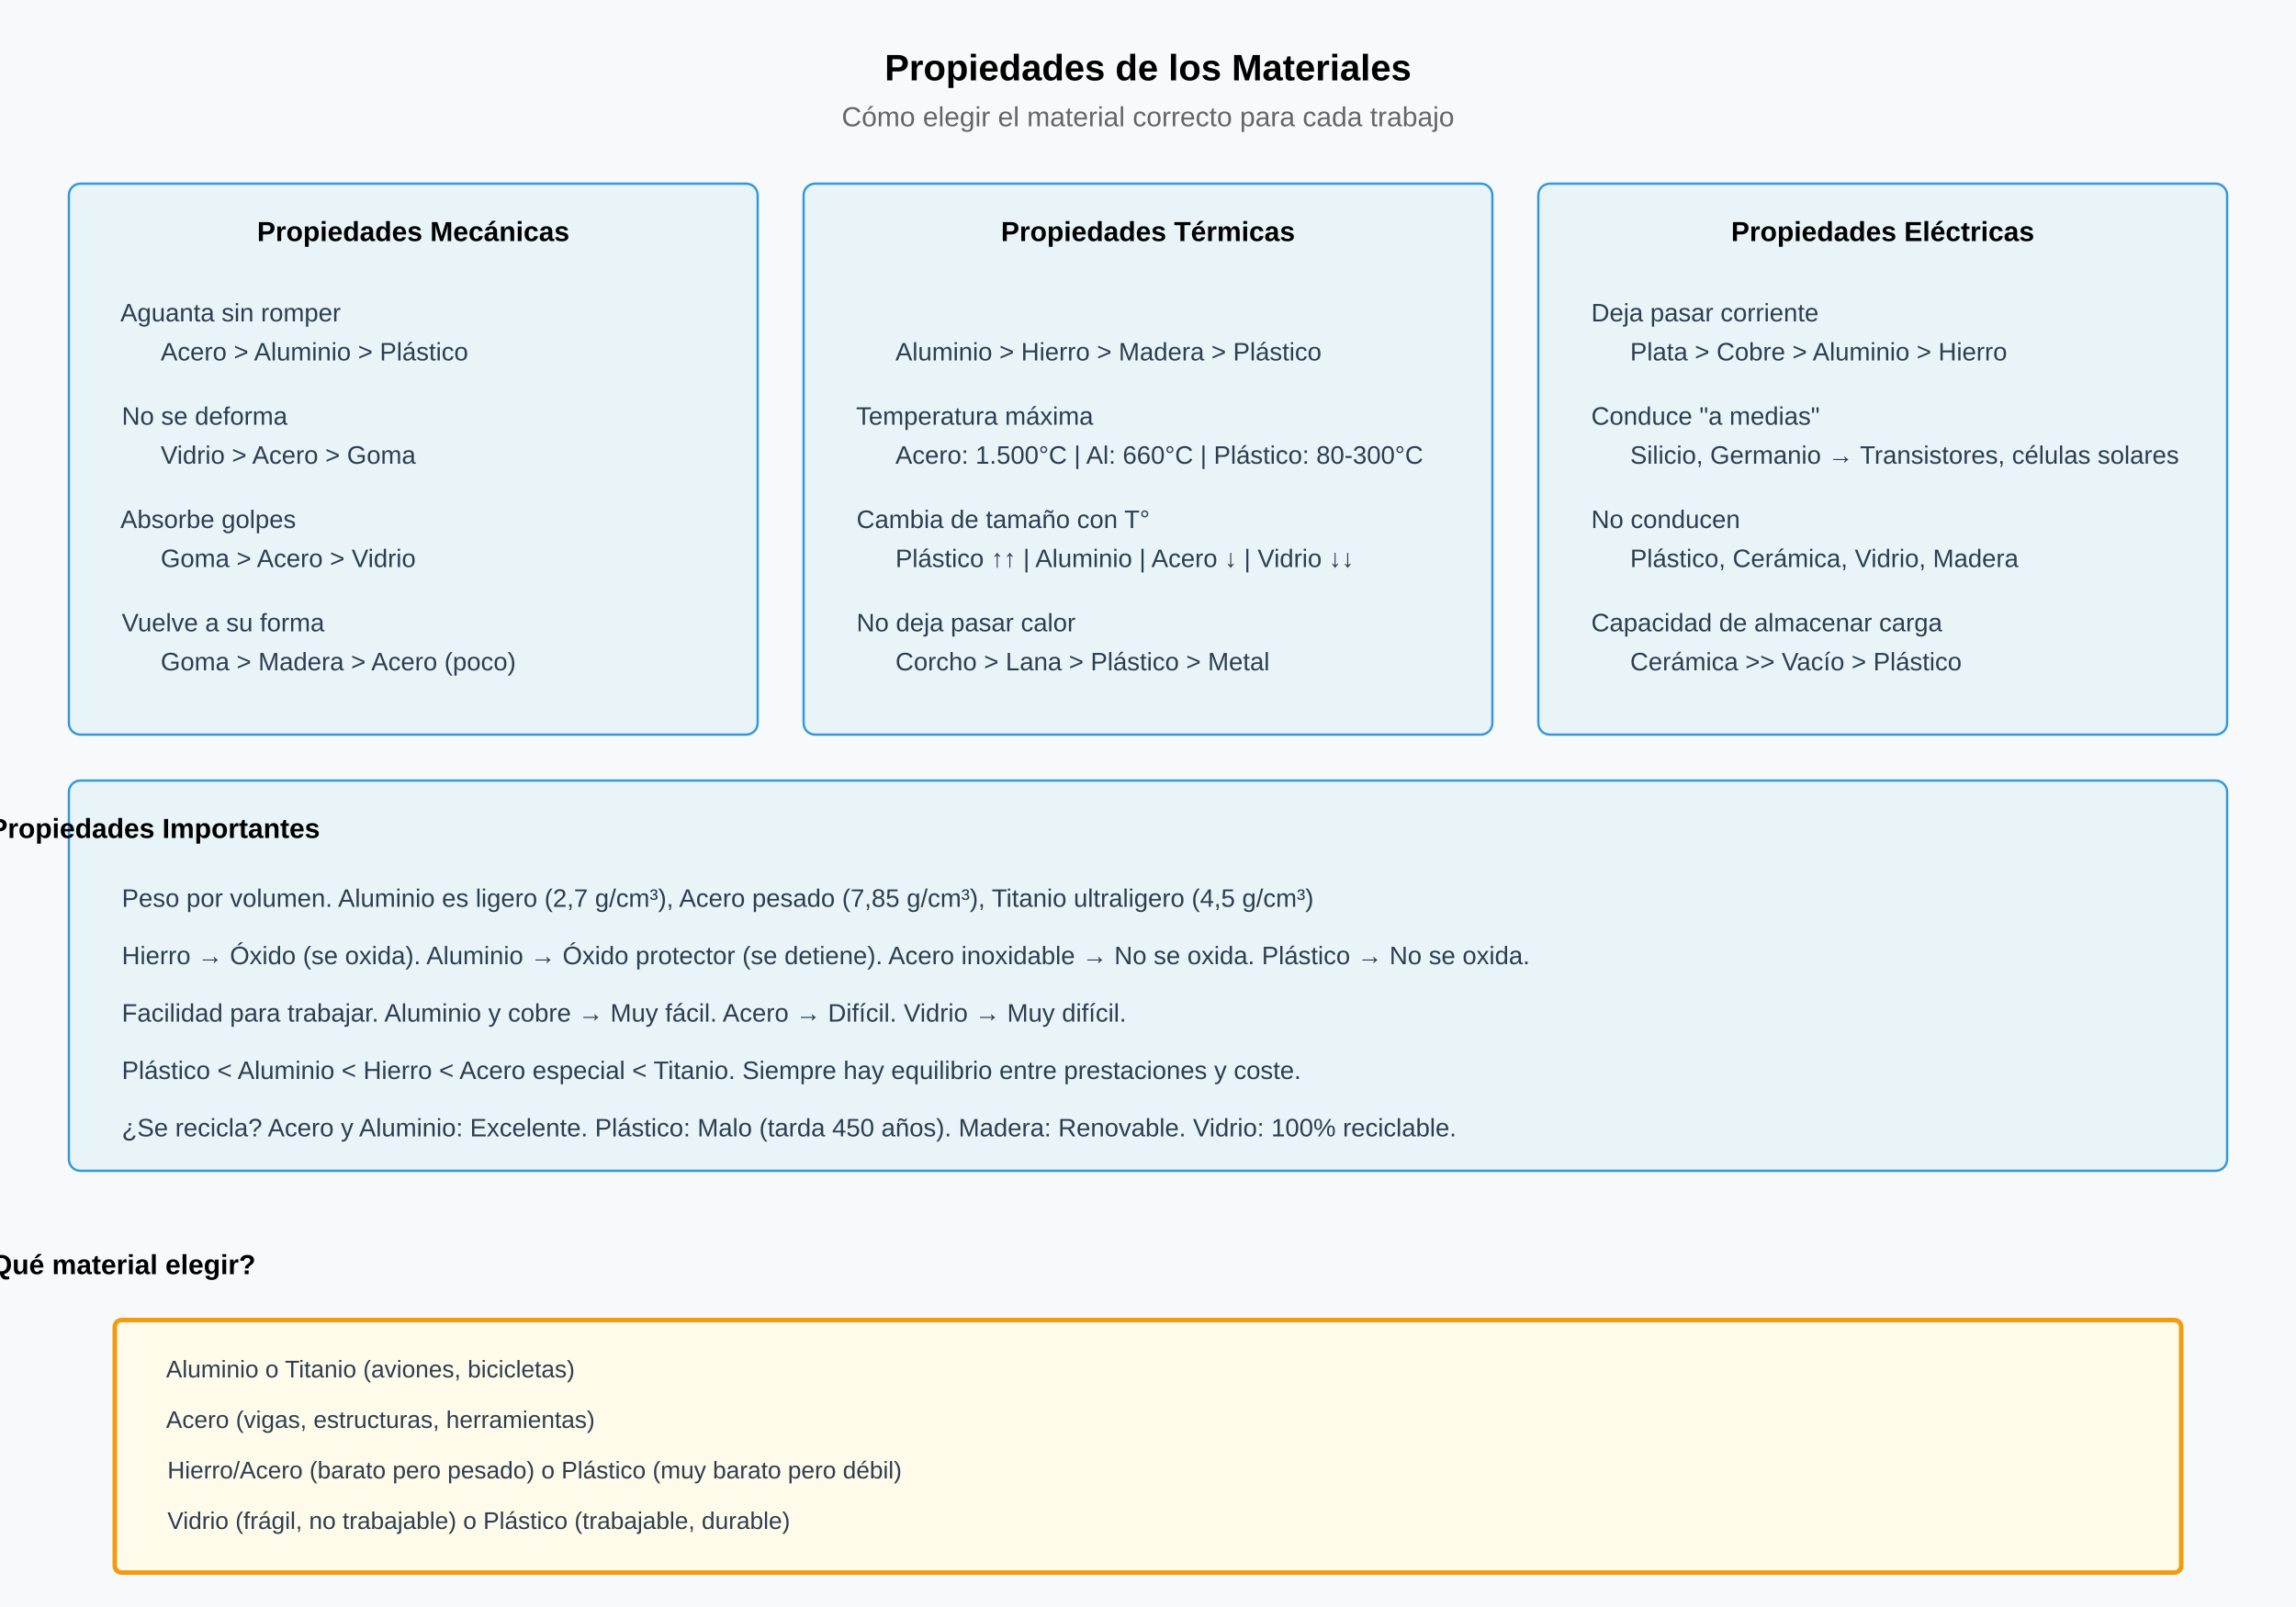
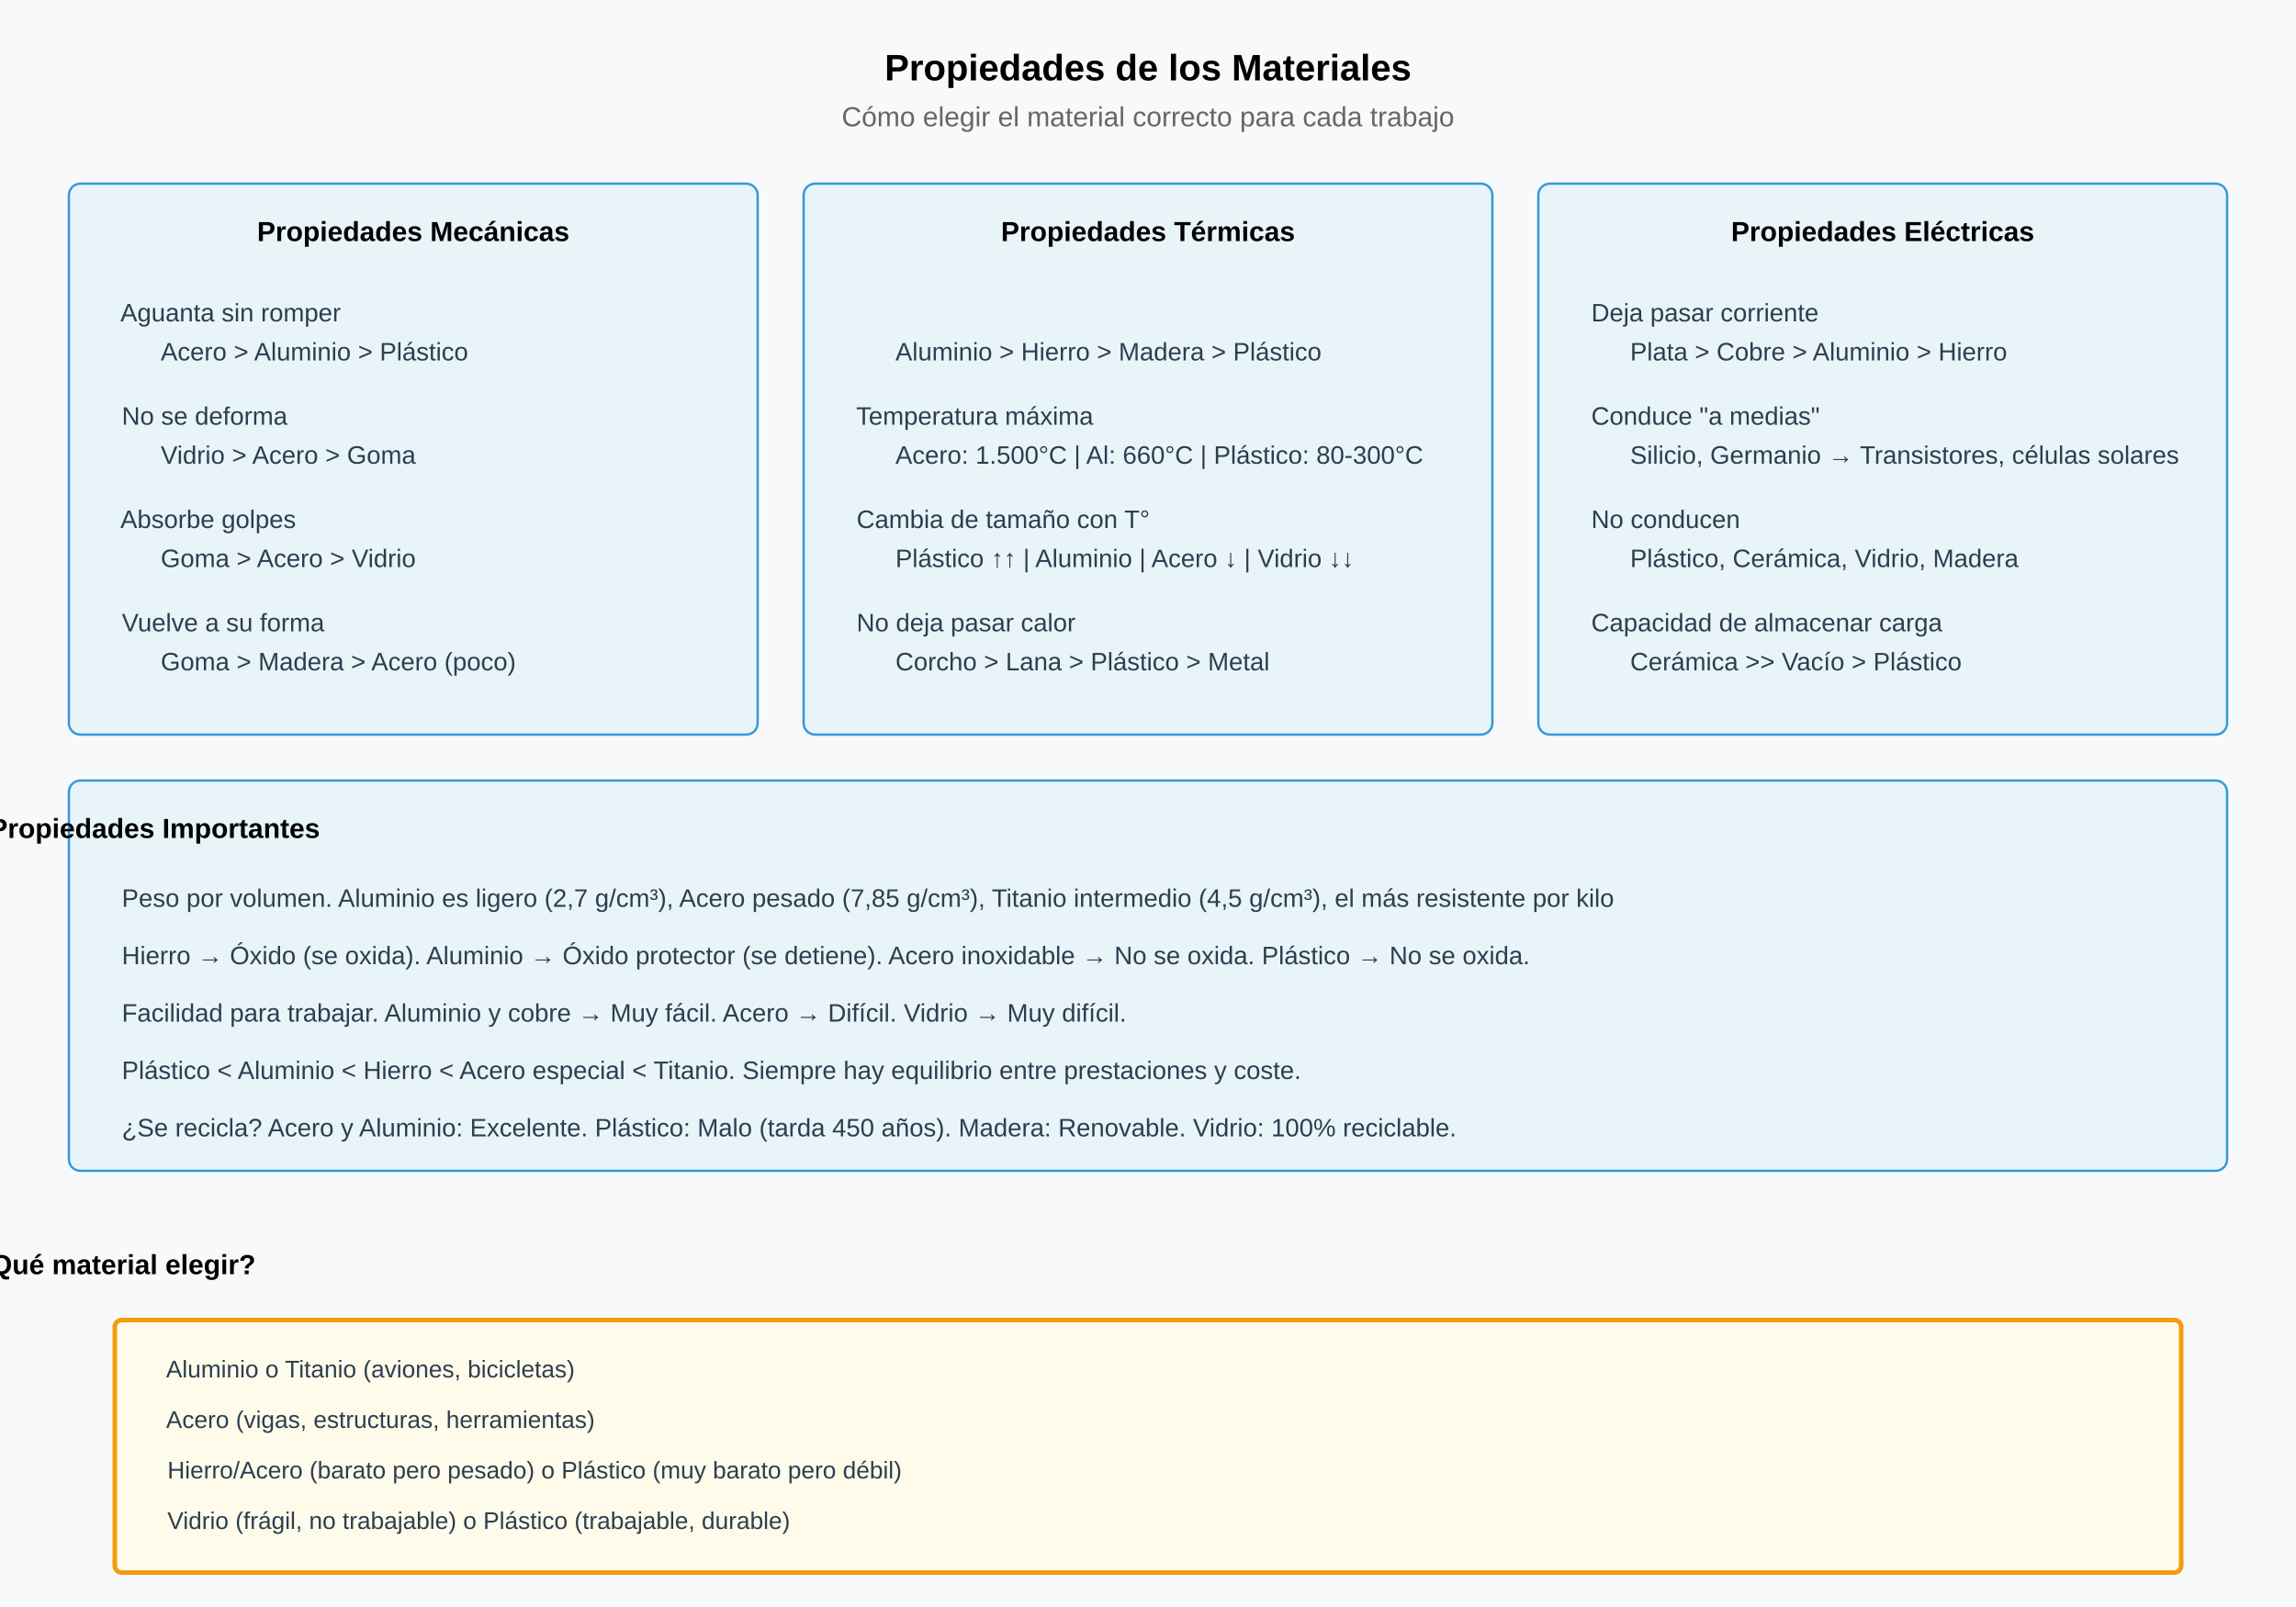
<svg xmlns="http://www.w3.org/2000/svg" viewBox="0 0 1000 700">
  <defs>
    <style>
      .title { font-family: Arial, sans-serif; font-size: 16px; font-weight: bold; text-anchor: middle; }
      .label { font-family: Arial, sans-serif; font-size: 12px; text-anchor: middle; }
      .box { stroke: #2c3e50; stroke-width: 2; }
      .good { fill: #d4edda; stroke: #27ae60; }
      .bad { fill: #f8d7da; stroke: #e74c3c; }
      .neutral { fill: #e8f4f8; stroke: #3498db; }
    </style>
  </defs>
  <rect width="1000" height="700" fill="#f8f9fa" />
  <text x="500" y="35" class="title" font-size="18">Propiedades de los Materiales</text>
  <text x="500" y="55" class="label" font-size="11" fill="#666">Cómo elegir el material correcto para cada trabajo</text>
  <g>
    <rect x="30" y="80" width="300" height="240" class="neutral" rx="5" />
    <text x="180" y="105" class="label" font-size="13" font-weight="bold">Propiedades Mecánicas</text>
    <g font-family="Arial" font-size="11" fill="#2c3e50" text-anchor="start">
      <text x="50" y="140">
        <b>Resistencia:</b> Aguanta sin romper</text>
      <text x="70" y="157">Acero &gt; Aluminio &gt; Plástico</text>
      <text x="50" y="185">
-         <b>Rigidez (Dureza):</b> No se deforma</text>
+         <b>Rigidez:</b> No se deforma</text>
      <text x="70" y="202">Vidrio &gt; Acero &gt; Goma</text>
      <text x="50" y="230">
        <b>Tenacidad:</b> Absorbe golpes</text>
      <text x="70" y="247">Goma &gt; Acero &gt; Vidrio</text>
      <text x="50" y="275">
        <b>Elasticidad:</b> Vuelve a su forma</text>
      <text x="70" y="292">Goma &gt; Madera &gt; Acero (poco)</text>
    </g>
  </g>
  <g>
    <rect x="350" y="80" width="300" height="240" class="neutral" rx="5" />
    <text x="500" y="105" class="label" font-size="13" font-weight="bold">Propiedades Térmicas</text>
    <g font-family="Arial" font-size="11" fill="#2c3e50" text-anchor="start">
      <text x="370" y="140">
        <b>Conductividad térmica:</b>
      </text>
      <text x="390" y="157">Aluminio &gt; Hierro &gt; Madera &gt; Plástico</text>
      <text x="370" y="185">
        <b>Punto de fusión:</b> Temperatura máxima</text>
      <text x="390" y="202">Acero: 1.500°C | Al: 660°C | Plástico: 80-300°C</text>
      <text x="370" y="230">
        <b>Dilatación térmica:</b> Cambia de tamaño con T°</text>
      <text x="390" y="247">Plástico ↑↑ | Aluminio | Acero ↓ | Vidrio ↓↓</text>
      <text x="370" y="275">
        <b>Aislamiento:</b> No deja pasar calor</text>
      <text x="390" y="292">Corcho &gt; Lana &gt; Plástico &gt; Metal</text>
    </g>
  </g>
  <g>
    <rect x="670" y="80" width="300" height="240" class="neutral" rx="5" />
    <text x="820" y="105" class="label" font-size="13" font-weight="bold">Propiedades Eléctricas</text>
    <g font-family="Arial" font-size="11" fill="#2c3e50" text-anchor="start">
      <text x="690" y="140">
        <b>Conductividad:</b> Deja pasar corriente</text>
      <text x="710" y="157">Plata &gt; Cobre &gt; Aluminio &gt; Hierro</text>
      <text x="690" y="185">
        <b>Semiconductores:</b> Conduce "a medias"</text>
      <text x="710" y="202">Silicio, Germanio → Transistores, células solares</text>
      <text x="690" y="230">
        <b>Aislantes:</b> No conducen</text>
      <text x="710" y="247">Plástico, Cerámica, Vidrio, Madera</text>
      <text x="690" y="275">
        <b>Permitividad:</b> Capacidad de almacenar carga</text>
      <text x="710" y="292">Cerámica &gt;&gt; Vacío &gt; Plástico</text>
    </g>
  </g>
  <g>
    <rect x="30" y="340" width="940" height="170" class="neutral" rx="5" />
    <text x="50" y="365" class="label" font-size="13" font-weight="bold" text-anchor="start">Otras Propiedades Importantes</text>
    <g font-family="Arial" font-size="11" fill="#2c3e50" text-anchor="start">
      <text x="50" y="395">
-         <b>Densidad:</b> Peso por volumen. Aluminio es ligero (2,7 g/cm³), Acero pesado (7,85 g/cm³), Titanio ultraligero (4,5 g/cm³)</text>
+         <b>Densidad:</b> Peso por volumen. Aluminio es ligero (2,7 g/cm³), Acero pesado (7,85 g/cm³), Titanio intermedio (4,5 g/cm³), el más resistente por kilo</text>
      <text x="50" y="420">
        <b>Corrosión (Oxidación):</b> Hierro → Óxido (se oxida). Aluminio → Óxido protector (se detiene). Acero inoxidable → No se oxida. Plástico → No se oxida.</text>
      <text x="50" y="445">
        <b>Trabajabilidad:</b> Facilidad para trabajar. Aluminio y cobre → Muy fácil. Acero → Difícil. Vidrio → Muy difícil.</text>
      <text x="50" y="470">
        <b>Precio:</b> Plástico &lt; Aluminio &lt; Hierro &lt; Acero especial &lt; Titanio. Siempre hay equilibrio entre prestaciones y coste.</text>
      <text x="50" y="495">
        <b>Sostenibilidad:</b> ¿Se recicla? Acero y Aluminio: Excelente. Plástico: Malo (tarda 450 años). Madera: Renovable. Vidrio: 100% reciclable.</text>
    </g>
  </g>
  <g>
    <text x="50" y="555" class="label" font-size="13" text-anchor="start" font-weight="bold">¿Qué material elegir?</text>
    <rect x="50" y="575" width="900" height="110" fill="#fffbea" stroke="#f39c12" stroke-width="2" rx="3" />
    <g font-family="Arial" font-size="10.5" fill="#2c3e50" text-anchor="start">
      <text x="70" y="600">
        <b>Necesitas resistencia y bajo peso:</b> Aluminio o Titanio (aviones, bicicletas)</text>
      <text x="70" y="622">
        <b>Necesitas resistencia máxima:</b> Acero (vigas, estructuras, herramientas)</text>
      <text x="70" y="644">
        <b>Necesitas economía:</b> Hierro/Acero (barato pero pesado) o Plástico (muy barato pero débil)</text>
      <text x="70" y="666">
        <b>Necesitas transparencia:</b> Vidrio (frágil, no trabajable) o Plástico (trabajable, durable)</text>
    </g>
  </g>
</svg>
